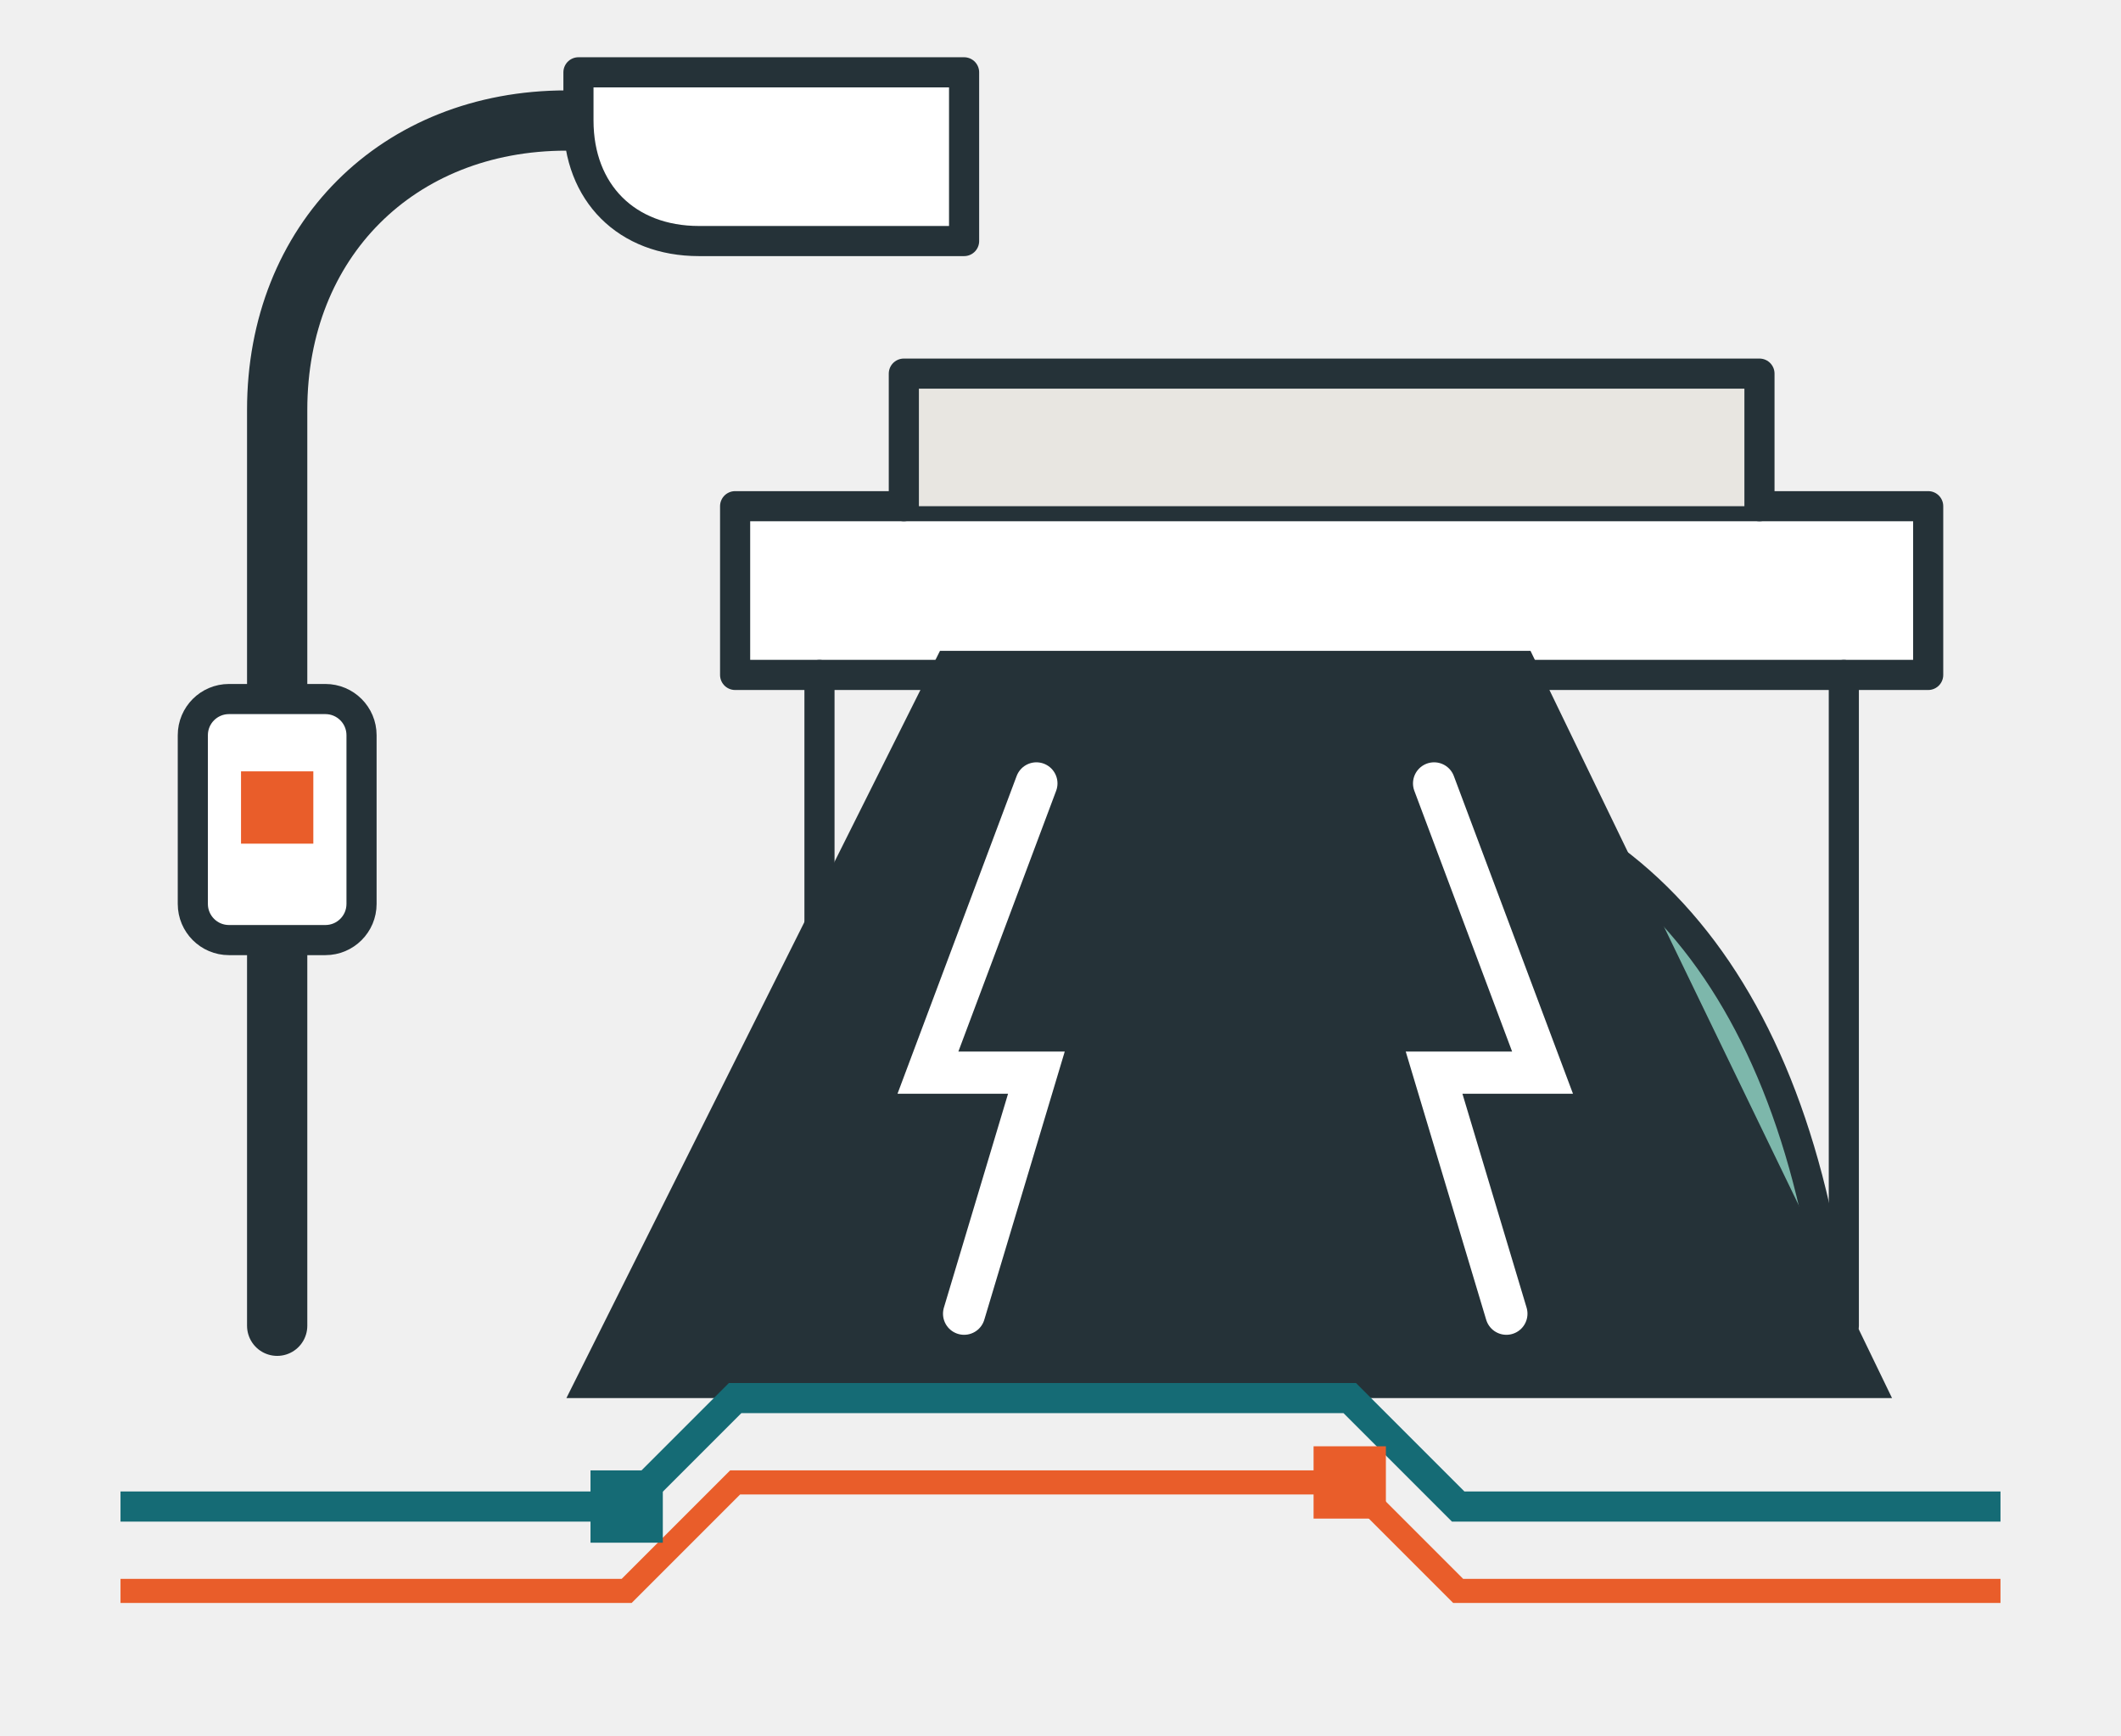
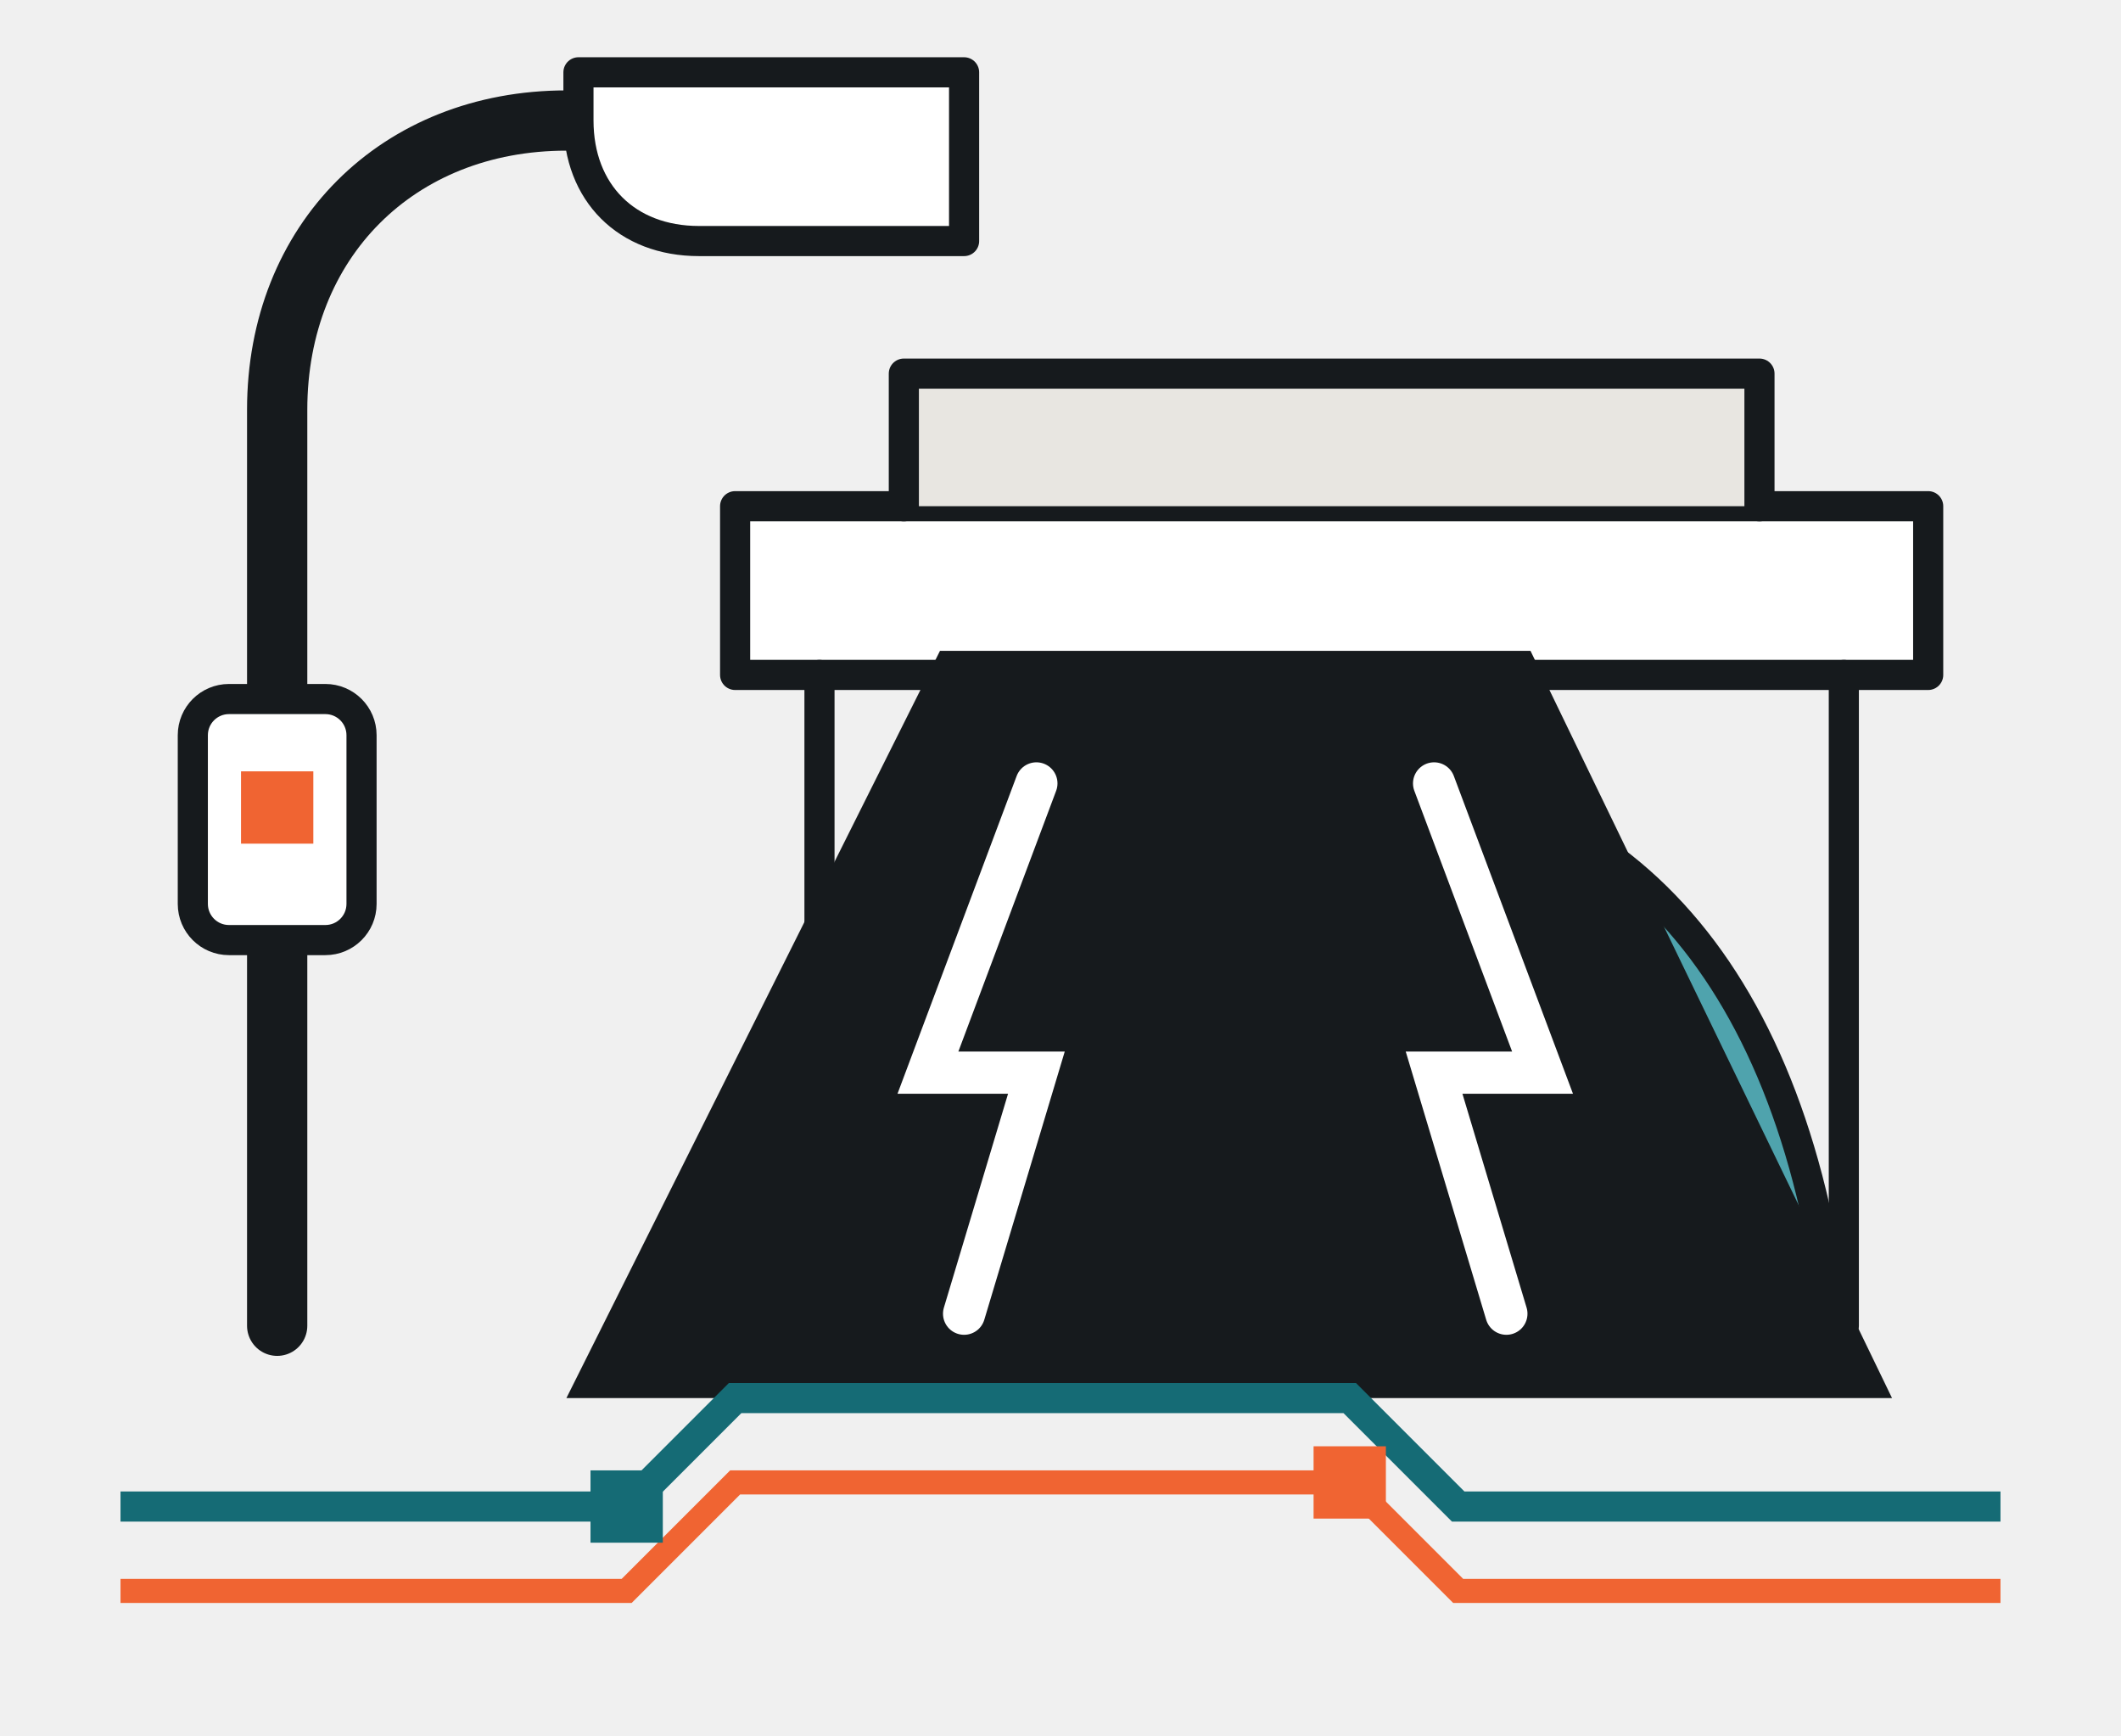
<svg xmlns="http://www.w3.org/2000/svg" viewBox="0 0 176 144" role="img" aria-labelledby="title desc">
-   <g stroke="#253238" stroke-width="2.5" stroke-linecap="round" stroke-linejoin="round">
+   <g stroke="#161a1d" stroke-width="2.5" stroke-linecap="round" stroke-linejoin="round">
    <path d="M61 42h99v14H61z" fill="#FFFFFF" />
    <path d="M68 56v54M153 56v54" fill="none" />
-     <path d="M69 108c4-29 18-44 41-44s38 15 42 44" fill="#7DB7AB" />
+     <path d="M69 108c4-29 18-44 41-44s38 15 42 44" fill="#4FA3AD" />
    <path d="M82 104c5-19 14-28 28-28s24 9 29 28" fill="#FFFFFF" />
    <path d="M75 42V31h71v11" fill="#E8E6E1" />
    <path d="M23 110V34c0-14 10-24 24-24h13" fill="none" stroke-width="5" />
    <path d="M55 6h25v14H58c-6 0-10-4-10-10V6h7Z" fill="#FFFFFF" />
    <rect x="16" y="58" width="14" height="20" rx="3" fill="#FFFFFF" />
-     <rect x="20" y="64" width="6" height="6" fill="#E95D2A" stroke="none" />
+     <rect x="20" y="64" width="6" height="6" fill="#F06432" stroke="none" />
  </g>
-   <path d="M47 116 78 54h49l30 62H47Z" fill="#253238" />
+   <path d="M47 116 78 54h49l30 62H47Z" fill="#161a1d" />
  <path d="M86 65 77 89h9l-6 20M119 65l9 24h-9l6 20" fill="none" stroke="#FFFFFF" stroke-width="3.5" stroke-linecap="round" />
  <path d="M10 125h42l9-9h51l9 9h45" fill="none" stroke="#156B75" stroke-width="2.5" />
-   <path d="M10 132h42l9-9h51l9 9h45" fill="none" stroke="#E95D2A" stroke-width="2" />
+   <path d="M10 132h42l9-9h51l9 9h45" fill="none" stroke="#F06432" stroke-width="2" />
  <rect x="49" y="122" width="6" height="6" fill="#156B75" />
-   <rect x="109" y="120" width="6" height="6" fill="#E95D2A" />
+   <rect x="109" y="120" width="6" height="6" fill="#F06432" />
</svg>
